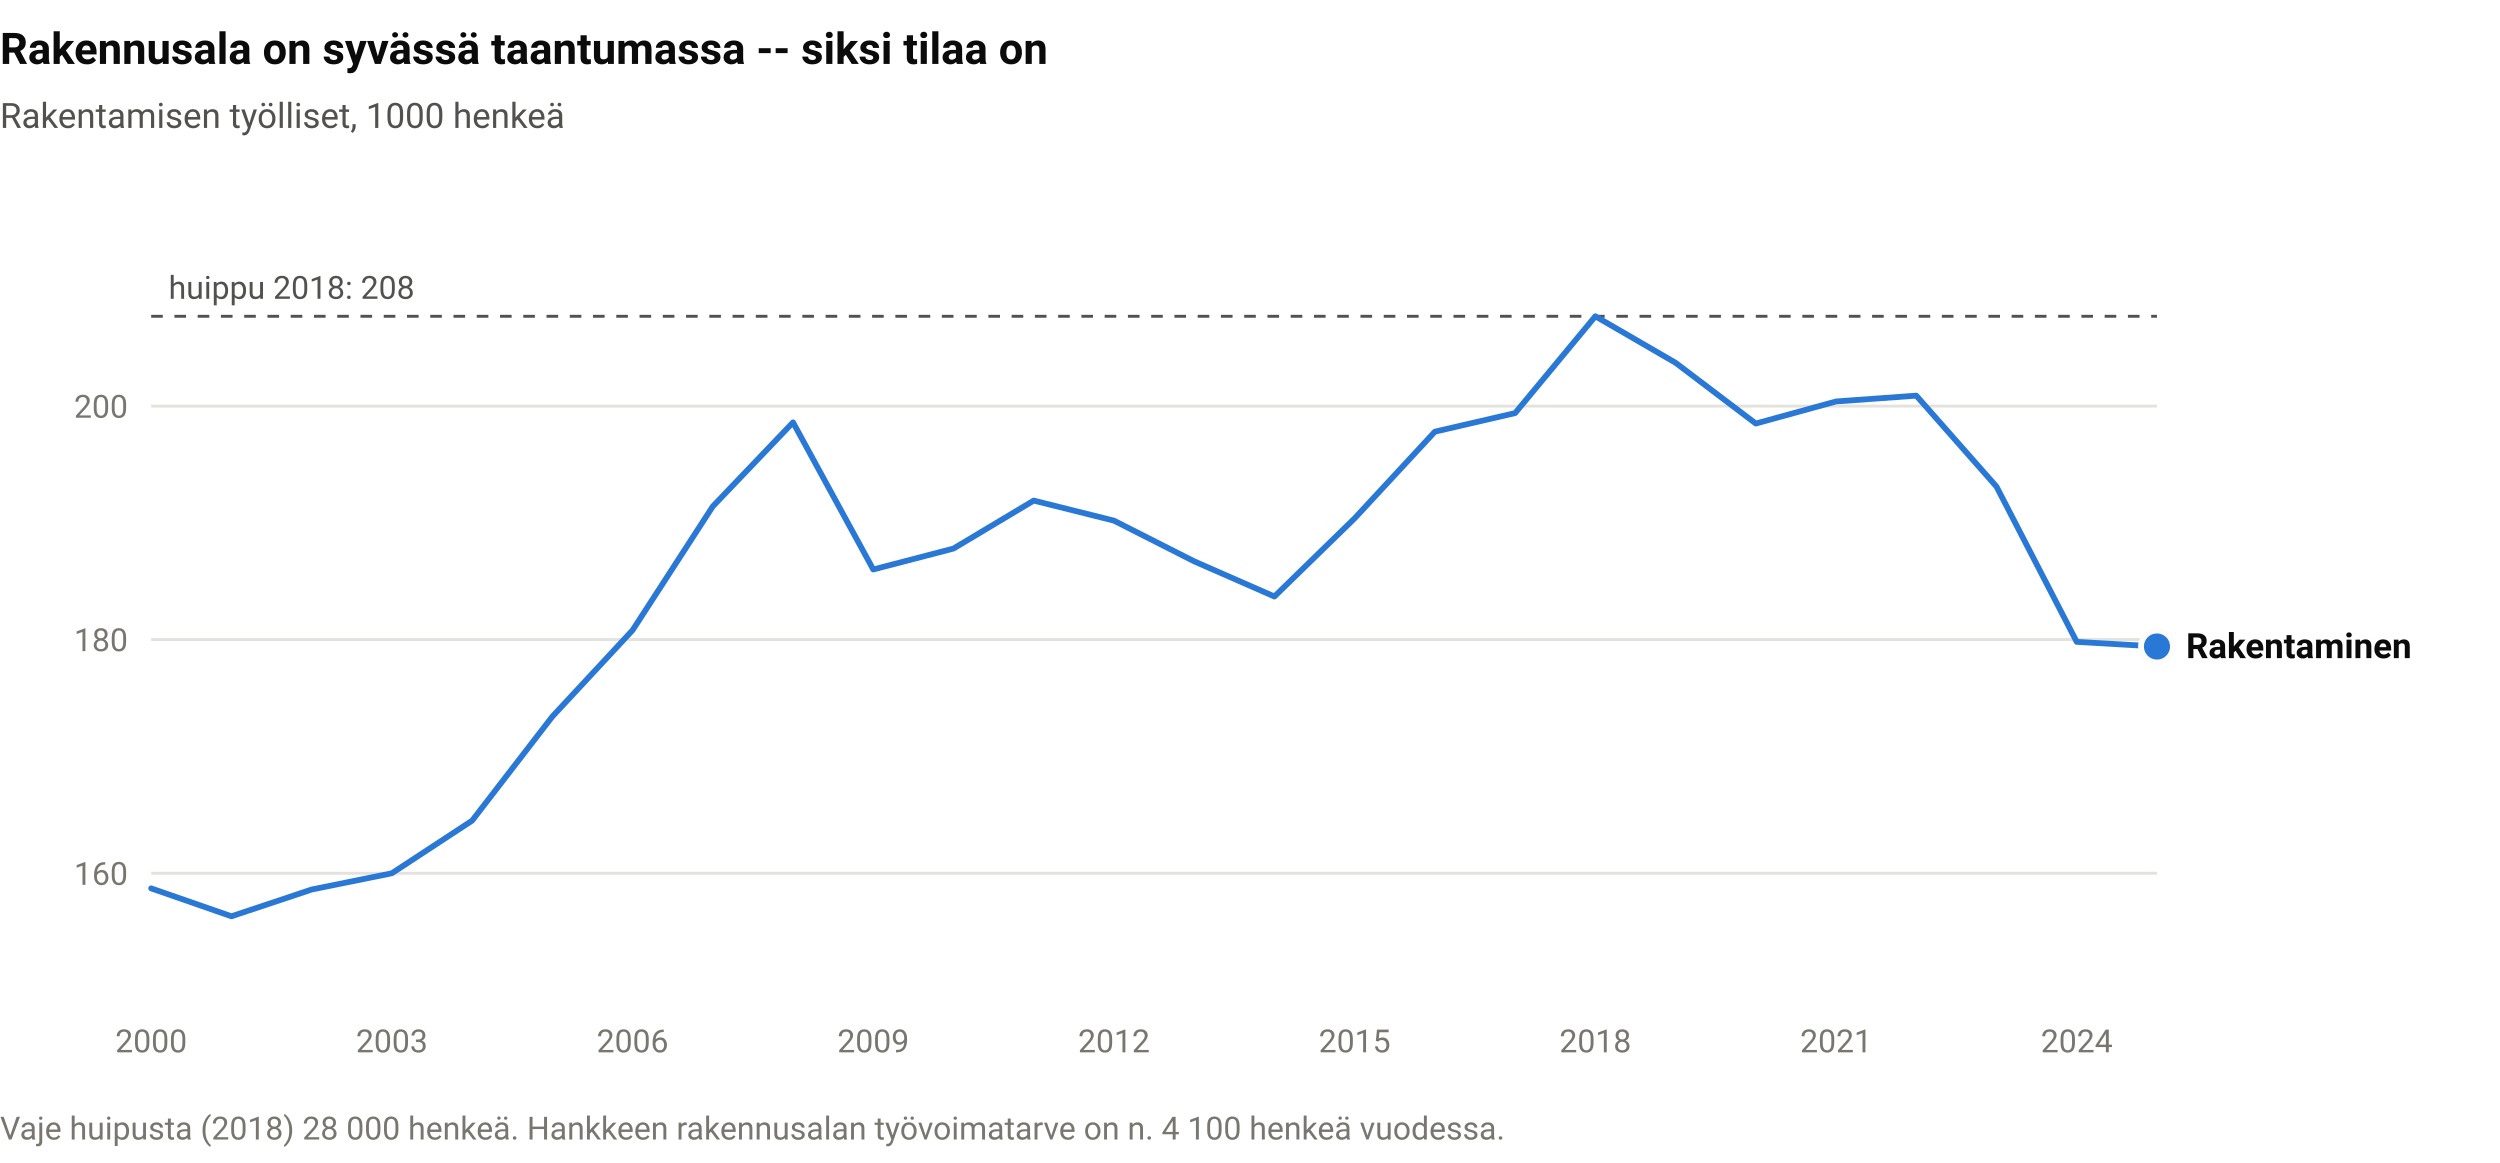
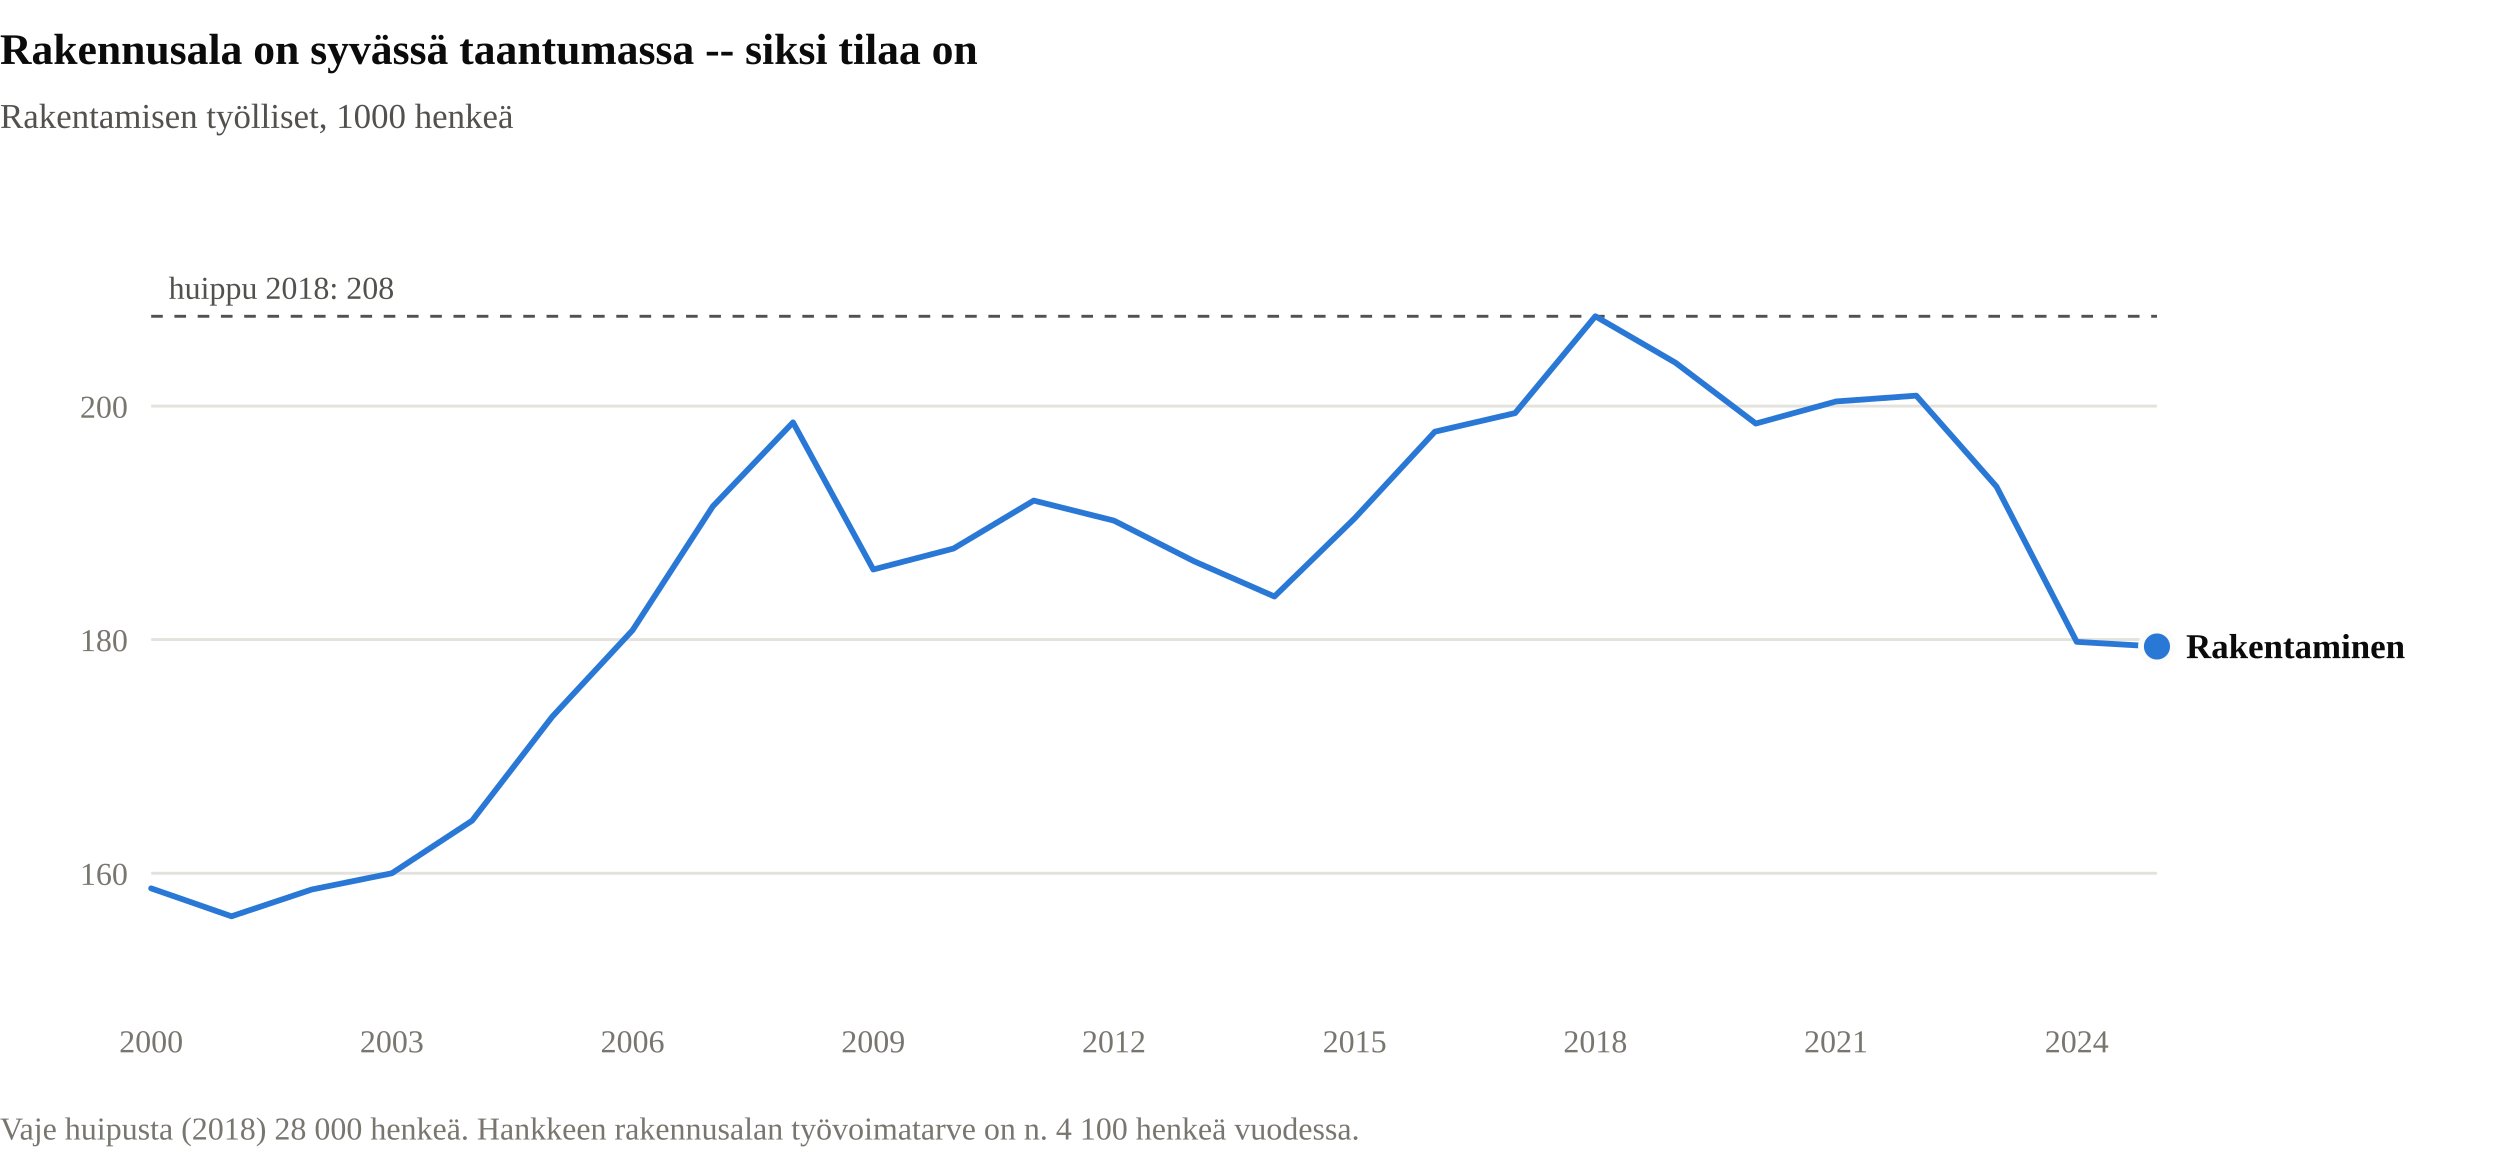
<svg xmlns="http://www.w3.org/2000/svg" viewBox="0 0 860 400" width="100%" role="img" aria-label="Rakennusala on syvässä taantumassa -- siksi tilaa on" style="max-width:100%;height:auto;display:block">
-   <text x="0.0" y="22.0" font-size="15" font-family="system-ui, -apple-system, 'Segoe UI', Roboto, 'Helvetica Neue', Arial, sans-serif" fill="var(--text-primary, #0b0b0b)" text-anchor="start" font-weight="600" opacity="1.0">Rakennusala on syvässä taantumassa -- siksi tilaa on</text>
-   <text x="0.0" y="44.0" font-size="12" font-family="system-ui, -apple-system, 'Segoe UI', Roboto, 'Helvetica Neue', Arial, sans-serif" fill="var(--text-secondary, #52514e)" text-anchor="start" font-weight="400" opacity="1.0">Rakentamisen työlliset, 1000 henkeä</text>
+   <text x="0.0" y="22.0" font-size="15" font-family="var(--chart-font, system-ui, -apple-system, 'Segoe UI', Roboto, 'Helvetica Neue', Arial, sans-serif)" fill="var(--text-primary, #0b0b0b)" text-anchor="start" font-weight="600" opacity="1.0">Rakennusala on syvässä taantumassa -- siksi tilaa on</text>
+   <text x="0.0" y="44.0" font-size="12" font-family="var(--chart-font, system-ui, -apple-system, 'Segoe UI', Roboto, 'Helvetica Neue', Arial, sans-serif)" fill="var(--text-secondary, #52514e)" text-anchor="start" font-weight="400" opacity="1.0">Rakentamisen työlliset, 1000 henkeä</text>
  <line x1="52.0" y1="300.4" x2="742.0" y2="300.4" stroke="var(--grid, #e4e2dc)" stroke-width="1" />
-   <text x="44.0" y="304.4" font-size="11" font-family="system-ui, -apple-system, 'Segoe UI', Roboto, 'Helvetica Neue', Arial, sans-serif" fill="var(--text-muted, #78766f)" text-anchor="end" font-weight="400" opacity="1.0">160</text>
+   <text x="44.0" y="304.4" font-size="11" font-family="var(--chart-font, system-ui, -apple-system, 'Segoe UI', Roboto, 'Helvetica Neue', Arial, sans-serif)" fill="var(--text-muted, #78766f)" text-anchor="end" font-weight="400" opacity="1.0">160</text>
  <line x1="52.0" y1="220.0" x2="742.0" y2="220.0" stroke="var(--grid, #e4e2dc)" stroke-width="1" />
-   <text x="44.0" y="224.0" font-size="11" font-family="system-ui, -apple-system, 'Segoe UI', Roboto, 'Helvetica Neue', Arial, sans-serif" fill="var(--text-muted, #78766f)" text-anchor="end" font-weight="400" opacity="1.0">180</text>
+   <text x="44.0" y="224.0" font-size="11" font-family="var(--chart-font, system-ui, -apple-system, 'Segoe UI', Roboto, 'Helvetica Neue', Arial, sans-serif)" fill="var(--text-muted, #78766f)" text-anchor="end" font-weight="400" opacity="1.0">180</text>
  <line x1="52.0" y1="139.7" x2="742.0" y2="139.7" stroke="var(--grid, #e4e2dc)" stroke-width="1" />
-   <text x="44.0" y="143.7" font-size="11" font-family="system-ui, -apple-system, 'Segoe UI', Roboto, 'Helvetica Neue', Arial, sans-serif" fill="var(--text-muted, #78766f)" text-anchor="end" font-weight="400" opacity="1.0">200</text>
-   <text x="52.0" y="362.0" font-size="11" font-family="system-ui, -apple-system, 'Segoe UI', Roboto, 'Helvetica Neue', Arial, sans-serif" fill="var(--text-muted, #78766f)" text-anchor="middle" font-weight="400" opacity="1.0">2000</text>
-   <text x="134.8" y="362.0" font-size="11" font-family="system-ui, -apple-system, 'Segoe UI', Roboto, 'Helvetica Neue', Arial, sans-serif" fill="var(--text-muted, #78766f)" text-anchor="middle" font-weight="400" opacity="1.0">2003</text>
-   <text x="217.6" y="362.0" font-size="11" font-family="system-ui, -apple-system, 'Segoe UI', Roboto, 'Helvetica Neue', Arial, sans-serif" fill="var(--text-muted, #78766f)" text-anchor="middle" font-weight="400" opacity="1.0">2006</text>
-   <text x="300.4" y="362.0" font-size="11" font-family="system-ui, -apple-system, 'Segoe UI', Roboto, 'Helvetica Neue', Arial, sans-serif" fill="var(--text-muted, #78766f)" text-anchor="middle" font-weight="400" opacity="1.0">2009</text>
-   <text x="383.2" y="362.0" font-size="11" font-family="system-ui, -apple-system, 'Segoe UI', Roboto, 'Helvetica Neue', Arial, sans-serif" fill="var(--text-muted, #78766f)" text-anchor="middle" font-weight="400" opacity="1.0">2012</text>
-   <text x="466.0" y="362.0" font-size="11" font-family="system-ui, -apple-system, 'Segoe UI', Roboto, 'Helvetica Neue', Arial, sans-serif" fill="var(--text-muted, #78766f)" text-anchor="middle" font-weight="400" opacity="1.0">2015</text>
-   <text x="548.8" y="362.0" font-size="11" font-family="system-ui, -apple-system, 'Segoe UI', Roboto, 'Helvetica Neue', Arial, sans-serif" fill="var(--text-muted, #78766f)" text-anchor="middle" font-weight="400" opacity="1.0">2018</text>
-   <text x="631.6" y="362.0" font-size="11" font-family="system-ui, -apple-system, 'Segoe UI', Roboto, 'Helvetica Neue', Arial, sans-serif" fill="var(--text-muted, #78766f)" text-anchor="middle" font-weight="400" opacity="1.0">2021</text>
-   <text x="714.4" y="362.0" font-size="11" font-family="system-ui, -apple-system, 'Segoe UI', Roboto, 'Helvetica Neue', Arial, sans-serif" fill="var(--text-muted, #78766f)" text-anchor="middle" font-weight="400" opacity="1.0">2024</text>
+   <text x="44.0" y="143.7" font-size="11" font-family="var(--chart-font, system-ui, -apple-system, 'Segoe UI', Roboto, 'Helvetica Neue', Arial, sans-serif)" fill="var(--text-muted, #78766f)" text-anchor="end" font-weight="400" opacity="1.0">200</text>
+   <text x="52.0" y="362.0" font-size="11" font-family="var(--chart-font, system-ui, -apple-system, 'Segoe UI', Roboto, 'Helvetica Neue', Arial, sans-serif)" fill="var(--text-muted, #78766f)" text-anchor="middle" font-weight="400" opacity="1.0">2000</text>
+   <text x="134.8" y="362.0" font-size="11" font-family="var(--chart-font, system-ui, -apple-system, 'Segoe UI', Roboto, 'Helvetica Neue', Arial, sans-serif)" fill="var(--text-muted, #78766f)" text-anchor="middle" font-weight="400" opacity="1.0">2003</text>
+   <text x="217.6" y="362.0" font-size="11" font-family="var(--chart-font, system-ui, -apple-system, 'Segoe UI', Roboto, 'Helvetica Neue', Arial, sans-serif)" fill="var(--text-muted, #78766f)" text-anchor="middle" font-weight="400" opacity="1.0">2006</text>
+   <text x="300.4" y="362.0" font-size="11" font-family="var(--chart-font, system-ui, -apple-system, 'Segoe UI', Roboto, 'Helvetica Neue', Arial, sans-serif)" fill="var(--text-muted, #78766f)" text-anchor="middle" font-weight="400" opacity="1.0">2009</text>
+   <text x="383.2" y="362.0" font-size="11" font-family="var(--chart-font, system-ui, -apple-system, 'Segoe UI', Roboto, 'Helvetica Neue', Arial, sans-serif)" fill="var(--text-muted, #78766f)" text-anchor="middle" font-weight="400" opacity="1.0">2012</text>
+   <text x="466.0" y="362.0" font-size="11" font-family="var(--chart-font, system-ui, -apple-system, 'Segoe UI', Roboto, 'Helvetica Neue', Arial, sans-serif)" fill="var(--text-muted, #78766f)" text-anchor="middle" font-weight="400" opacity="1.0">2015</text>
+   <text x="548.8" y="362.0" font-size="11" font-family="var(--chart-font, system-ui, -apple-system, 'Segoe UI', Roboto, 'Helvetica Neue', Arial, sans-serif)" fill="var(--text-muted, #78766f)" text-anchor="middle" font-weight="400" opacity="1.0">2018</text>
+   <text x="631.6" y="362.0" font-size="11" font-family="var(--chart-font, system-ui, -apple-system, 'Segoe UI', Roboto, 'Helvetica Neue', Arial, sans-serif)" fill="var(--text-muted, #78766f)" text-anchor="middle" font-weight="400" opacity="1.0">2021</text>
+   <text x="714.4" y="362.0" font-size="11" font-family="var(--chart-font, system-ui, -apple-system, 'Segoe UI', Roboto, 'Helvetica Neue', Arial, sans-serif)" fill="var(--text-muted, #78766f)" text-anchor="middle" font-weight="400" opacity="1.0">2024</text>
  <line x1="52.0" y1="108.8" x2="742.0" y2="108.8" stroke="var(--text-secondary, #52514e)" stroke-width="1" stroke-dasharray="4 4" />
-   <text x="58.0" y="102.8" font-size="11" font-family="system-ui, -apple-system, 'Segoe UI', Roboto, 'Helvetica Neue', Arial, sans-serif" fill="var(--text-secondary, #52514e)" text-anchor="start" font-weight="400" opacity="1.0">huippu 2018: 208</text>
+   <text x="58.0" y="102.8" font-size="11" font-family="var(--chart-font, system-ui, -apple-system, 'Segoe UI', Roboto, 'Helvetica Neue', Arial, sans-serif)" fill="var(--text-secondary, #52514e)" text-anchor="start" font-weight="400" opacity="1.0">huippu 2018: 208</text>
  <path d="M52.0,305.6L79.6,315.2L107.2,306.0L134.8,300.4L162.4,282.3L190.0,246.5L217.6,216.8L245.2,174.2L272.8,145.3L300.4,195.9L328.0,188.7L355.6,172.2L383.2,179.1L410.8,193.1L438.4,205.2L466.0,178.3L493.6,148.5L521.2,142.1L548.8,108.8L576.4,124.8L604.0,145.7L631.6,138.1L659.2,136.1L686.8,167.4L714.4,220.8L742.0,222.4" fill="none" stroke="var(--series-1, #2a78d6)" stroke-width="2" stroke-linecap="round" stroke-linejoin="round" />
  <circle cx="742.0" cy="222.4" r="6.5" fill="var(--surface-1, #fcfcfb)" />
  <circle cx="742.0" cy="222.4" r="4.5" fill="var(--series-1, #2a78d6)" />
-   <text x="752.0" y="226.4" font-size="12" font-family="system-ui, -apple-system, 'Segoe UI', Roboto, 'Helvetica Neue', Arial, sans-serif" fill="var(--text-primary, #0b0b0b)" text-anchor="start" font-weight="600" opacity="1.0">Rakentaminen</text>
-   <text x="0.0" y="392.0" font-size="11" font-family="system-ui, -apple-system, 'Segoe UI', Roboto, 'Helvetica Neue', Arial, sans-serif" fill="var(--text-muted, #78766f)" text-anchor="start" font-weight="400" opacity="1.0">Vaje huipusta (2018) 28 000 henkeä. Hankkeen rakennusalan työvoimatarve on n. 4 100 henkeä vuodessa.</text>
+   <text x="752.0" y="226.4" font-size="12" font-family="var(--chart-font, system-ui, -apple-system, 'Segoe UI', Roboto, 'Helvetica Neue', Arial, sans-serif)" fill="var(--text-primary, #0b0b0b)" text-anchor="start" font-weight="600" opacity="1.0">Rakentaminen</text>
+   <text x="0.0" y="392.0" font-size="11" font-family="var(--chart-font, system-ui, -apple-system, 'Segoe UI', Roboto, 'Helvetica Neue', Arial, sans-serif)" fill="var(--text-muted, #78766f)" text-anchor="start" font-weight="400" opacity="1.0">Vaje huipusta (2018) 28 000 henkeä. Hankkeen rakennusalan työvoimatarve on n. 4 100 henkeä vuodessa.</text>
</svg>
